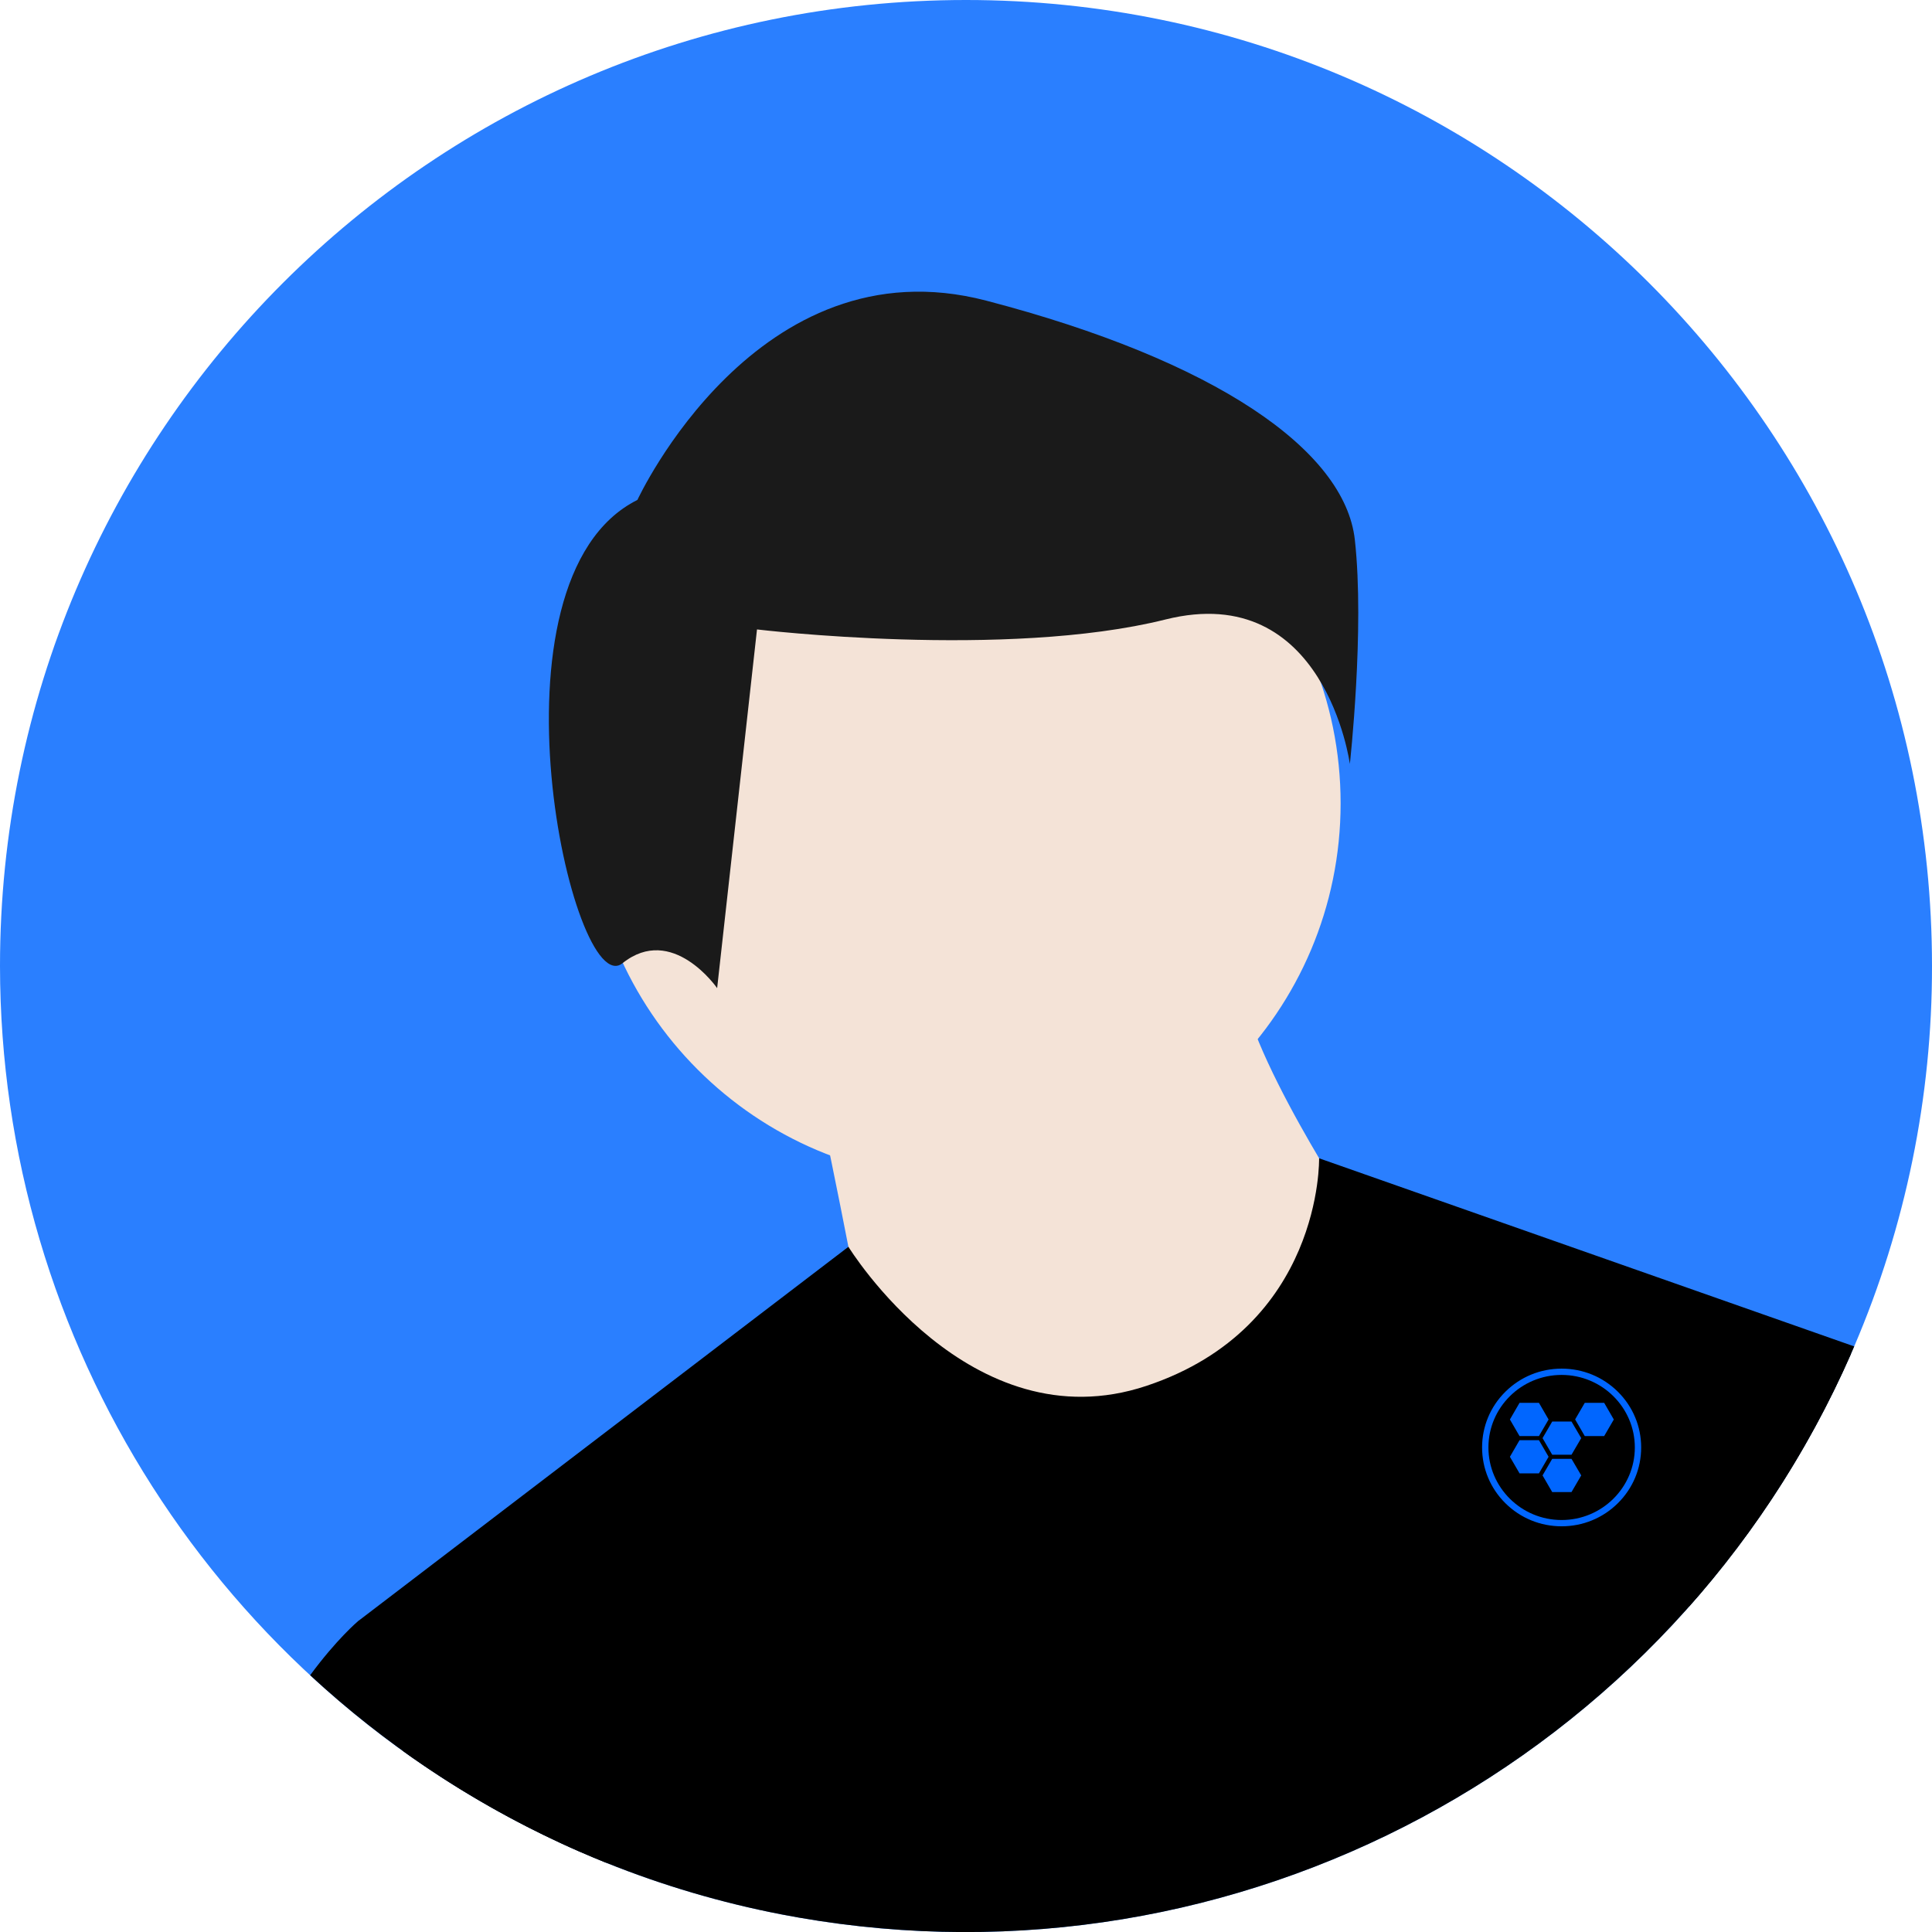
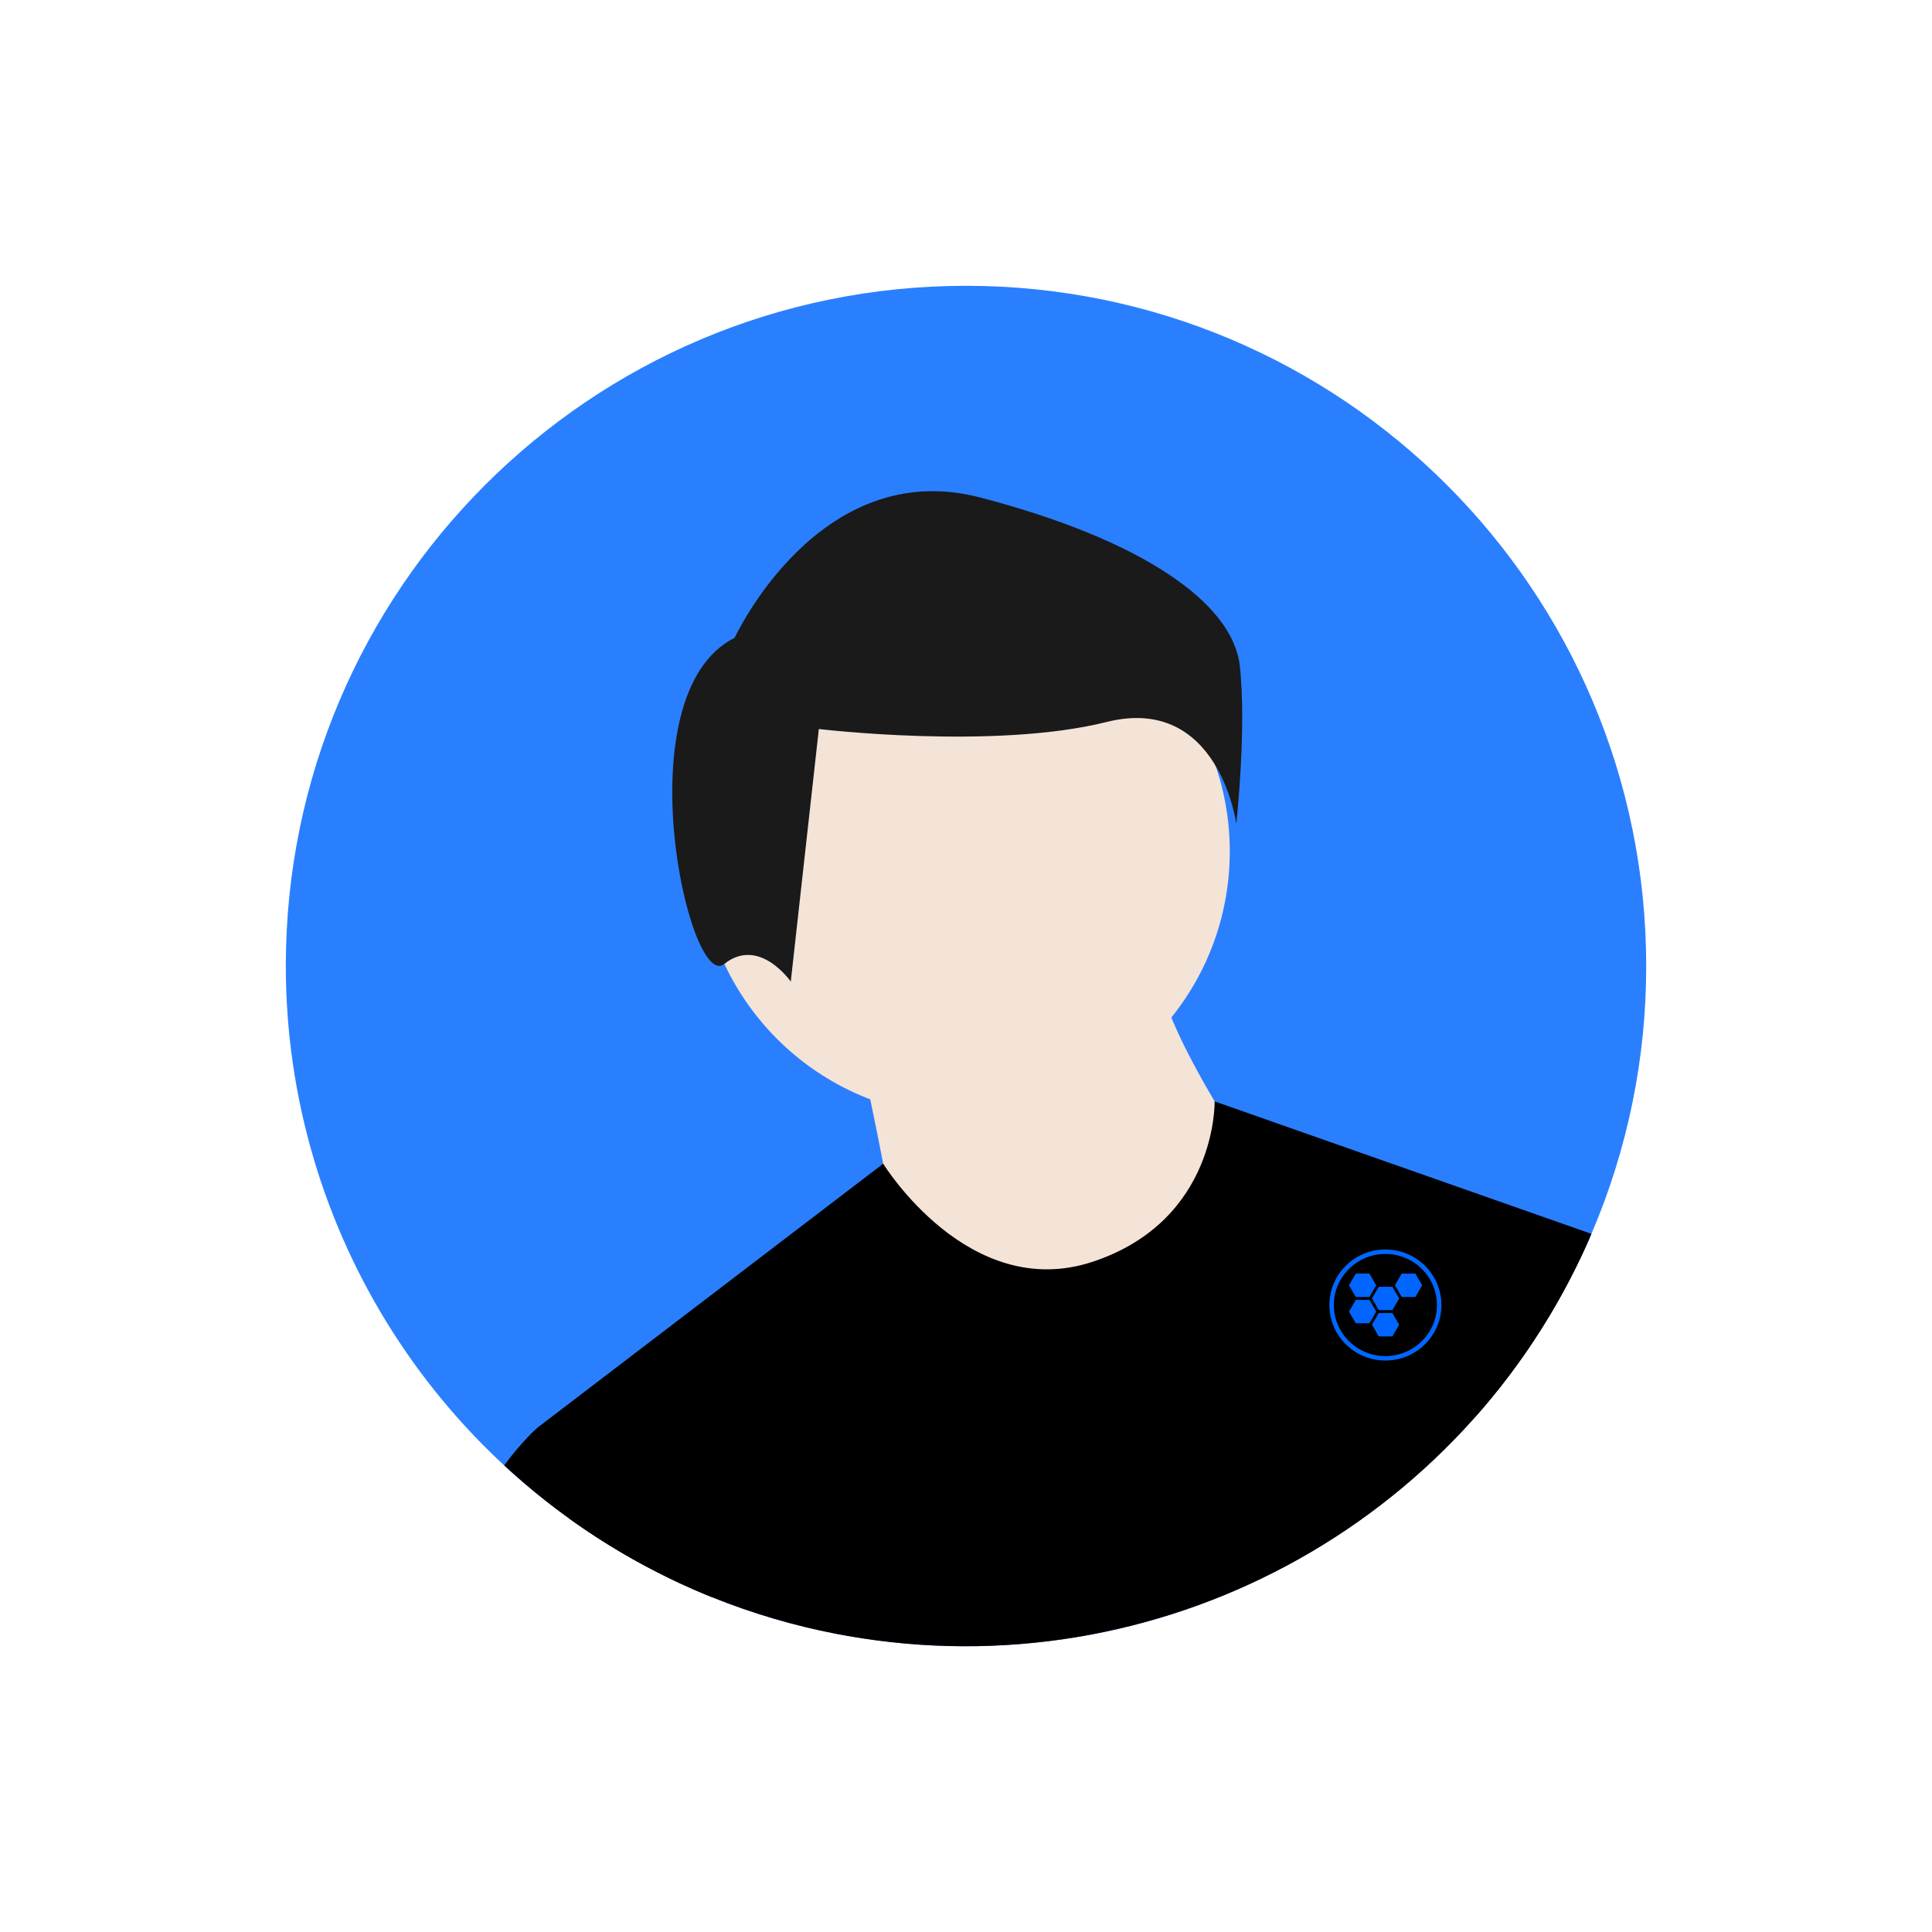
- <svg xmlns="http://www.w3.org/2000/svg" version="1.1" viewBox="0 0 676 676" height="676" width="676" data-name="Layer 1" id="e59edb86-a3bc-4694-8aac-31e565ca5cfc">
-   <defs id="defs1167" />
-   <path style="fill:#2a7fff" id="path1136" fill="#00b0ff" transform="translate(-262 -112)" d="M938,450a336.852,336.852,0,0,1-27.22,133.1L909.66,585.68A338.559,338.559,0,0,1,541.35,782.93q-3.045-.54-6.08-1.12a334.981,334.981,0,0,1-61.14-18.03q-4.815-1.935-9.56-4.01c-2.16-.94-4.32-1.91-6.46-2.91A338.414,338.414,0,0,1,262,450c0-186.67,151.33-338,338-338S938,263.33,938,450Z" />
-   <path id="path1146" opacity="0.2" transform="translate(-262 -112)" d="M483.714,353.521c-6.38,35.997,7.705,68.592,7.705,68.592s24.43-25.768,30.81-61.766-7.705-68.592-7.705-68.592S490.095,317.524,483.714,353.521Z" />
-   <circle style="fill:#f4e3d7" id="circle1152" fill="#d0cde1" r="131.77" cy="281.079" cx="337.306" />
-   <path style="fill:#f4e3d7" id="path1154" fill="#d0cde1" transform="translate(-262 -112)" d="M547.833,493.965s16.471,78.239,16.471,86.474,78.239,45.296,78.239,45.296L712.546,613.382,737.253,539.261s-41.178-61.767-41.178-86.474Z" />
-   <path style="fill:#000000" id="path1156" fill="#2f2e41" transform="translate(-262 -112)" d="M910.78,583.1,909.66,585.68A338.559,338.559,0,0,1,541.35,782.93q-3.045-.54-6.08-1.12a334.981,334.981,0,0,1-61.14-18.03q-4.815-1.935-9.56-4.01c-2.16-.94-4.32-1.91-6.46-2.91a337.593,337.593,0,0,1-55.25-32.28l-15.62-45.31,8.78-6.7,18.06-13.79,19.27-14.71,5.01-3.83,75.61-57.72,5.58-4.26,39.3-30,.01-.01s42.5,69.25,104.27,48.66,60.42-79.63,60.42-79.63Z" />
-   <path style="fill:#1a1a1a" id="path1158" fill="#2f2e41" transform="translate(-262 -112)" d="M485.035,286.916s41.837-90.646,122.023-69.728,125.51,52.296,128.996,83.673-1.743,78.443-1.743,78.443-8.716-64.498-64.498-50.552-142.941,3.486-142.941,3.486L512.926,457.748s-15.689-22.661-33.121-8.716S429.253,314.807,485.035,286.916Z" />
-   <path style="fill:#000000" id="path1160" fill="#2f2e41" transform="translate(-262 -112)" d="M474.13,763.78q-4.815-1.935-9.56-4.01c-2.16-.94-4.32-1.91-6.46-2.91a338.835,338.835,0,0,1-87.59-58.7c9.19-12.52,16.72-18.89,16.72-18.89h61.77l9.26,31.14Z" />
-   <path style="fill:#000000" id="path1162" fill="#2f2e41" transform="translate(-262 -112)" d="M856.67,576.32l52.99,9.36A337.944,337.944,0,0,1,852.9,674.25Z" />
-   <ellipse style="stroke-width:0.122" ry="27.582" rx="27.831" id="circle151" cy="506.442" cx="546.315" />
-   <g transform="matrix(0.1087144,0,0,0.1077411,518.5767,478.8825)" id="g935" style="fill:#0066ff">
-     <g id="g933" style="fill:#0066ff">
-       <path d="M 437.02,74.98 C 388.667,26.628 324.38,0 256,0 187.62,0 123.333,26.628 74.98,74.98 26.628,123.333 0,187.62 0,256 0,324.38 26.628,388.667 74.98,437.02 123.333,485.372 187.62,512 256,512 324.38,512 388.667,485.372 437.02,437.02 485.372,388.667 512,324.38 512,256 512,187.62 485.372,123.333 437.02,74.98 Z M 256,491.602 C 126.089,491.602 20.398,385.912 20.398,256 20.398,126.088 126.089,20.398 256,20.398 385.911,20.398 491.602,126.089 491.602,256 491.602,385.911 385.911,491.602 256,491.602 Z" id="path931" style="fill:#0066ff" />
-     </g>
+ <svg xmlns="http://www.w3.org/2000/svg" height="676" width="676">
+   <path fill="#2a7fff" d="M576 338a237.192 237.192 0 0 1-19.167 93.721l-.789 1.817A238.394 238.394 0 0 1 296.702 572.43q-2.144-.38-4.281-.789a235.874 235.874 0 0 1-43.051-12.696q-3.39-1.363-6.732-2.824l-4.549-2.049A238.292 238.292 0 0 1 100 338c0-131.442 106.558-238 238-238s238 106.558 238 238z" />
+   <path opacity=".2" d="M256.118 270.065c-4.493 25.347 5.425 48.299 5.425 48.299s17.202-18.144 21.695-43.492-5.425-48.299-5.425-48.299-17.202 18.145-21.695 43.492z" />
+   <g fill="#f4e3d7">
+     <circle cy="297.919" cx="337.511" r="92.785" />
+     <path d="M301.267 368.958s11.598 55.091 11.598 60.89 55.091 31.895 55.091 31.895l49.292-8.699 17.397-52.192s-28.995-43.493-28.995-60.89z" />
  </g>
-   <g transform="matrix(0.07431769,0,0,0.07365517,528.3098,488.4435)" style="fill:#0066ff" id="g263">
-     <g style="fill:#0066ff" id="g261">
-       <g style="fill:#0066ff" id="g259">
-         <polygon style="fill:#0066ff" id="polygon249" points="0,288.9 45.4,367.7 136.7,367.7 182.1,288.9 136.7,210 45.4,210 " />
-         <polygon style="fill:#0066ff" id="polygon251" points="199.2,279.2 290,279.2 335.8,200.3 290,121.5 199.2,121.5 153.7,200.3 " />
-         <polygon style="fill:#0066ff" id="polygon253" points="290,456.6 335.8,377.4 290,298.6 199.2,298.6 153.7,377.4 199.2,456.6 " />
-         <polygon style="fill:#0066ff" id="polygon255" points="45.4,32.6 0,111.8 45.4,190.6 136.7,190.6 182.1,111.8 136.7,32.6 " />
-         <polygon style="fill:#0066ff" id="polygon257" points="443.8,190.6 489.2,111.8 443.8,32.6 352.5,32.6 307.1,111.4 352.5,190.6 " />
-       </g>
-     </g>
-   </g>
+   <path d="M556.833 431.721l-.789 1.817A238.394 238.394 0 0 1 296.702 572.43q-2.144-.38-4.281-.789a235.874 235.874 0 0 1-43.051-12.696q-3.39-1.363-6.732-2.824l-4.549-2.049a237.713 237.713 0 0 1-38.904-22.73l-10.999-31.905 6.182-4.718 12.717-9.71 13.569-10.358 3.528-2.697 53.24-40.643 3.929-3 27.673-21.124.007-.007s29.926 48.762 73.421 34.264 42.545-56.071 42.545-56.071z" />
+   <path fill="#1a1a1a" d="M257.049 223.166s29.459-63.828 85.922-49.098 88.377 36.824 90.831 58.918-1.227 55.235-1.227 55.235-6.137-45.416-45.416-35.596-100.651 2.455-100.651 2.455l-9.82 88.377s-11.047-15.957-23.322-6.137-35.596-94.514 3.682-114.153z" />
+   <path d="M249.37 558.946q-3.39-1.363-6.732-2.824l-4.549-2.049a238.588 238.588 0 0 1-61.676-41.333c6.471-8.816 11.773-13.301 11.773-13.301h43.495l6.52 21.927zm269.362-131.999l37.312 6.591a237.961 237.961 0 0 1-39.967 62.366z" />
+   <ellipse ry="19.421" rx="19.597" cy="456.607" cx="484.683" />
+   <path d="M498.605 442.89c-3.701-3.668-8.623-5.688-13.857-5.688s-10.156 2.02-13.857 5.688-5.74 8.545-5.74 13.733 2.038 10.065 5.74 13.733 8.623 5.688 13.857 5.688 10.156-2.02 13.857-5.688 5.74-8.545 5.74-13.733-2.038-10.065-5.74-13.733zm-13.857 31.607c-9.945 0-18.035-8.018-18.035-17.874s8.091-17.874 18.035-17.874 18.035 8.018 18.035 17.874-8.091 17.874-18.035 17.874zm-12.743-15.58l2.376 4.087h4.778l2.376-4.087-2.376-4.092h-4.778zm10.424-.503h4.752l2.397-4.092-2.397-4.087h-4.752l-2.381 4.087zm4.752 9.201l2.397-4.108-2.397-4.087h-4.752l-2.381 4.087 2.381 4.108zm-12.8-21.991l-2.376 4.108 2.376 4.087h4.778l2.376-4.087-2.376-4.108zm20.848 8.195l2.376-4.087-2.376-4.108h-4.778l-2.376 4.087 2.376 4.108z" fill="#06f" />
</svg>
